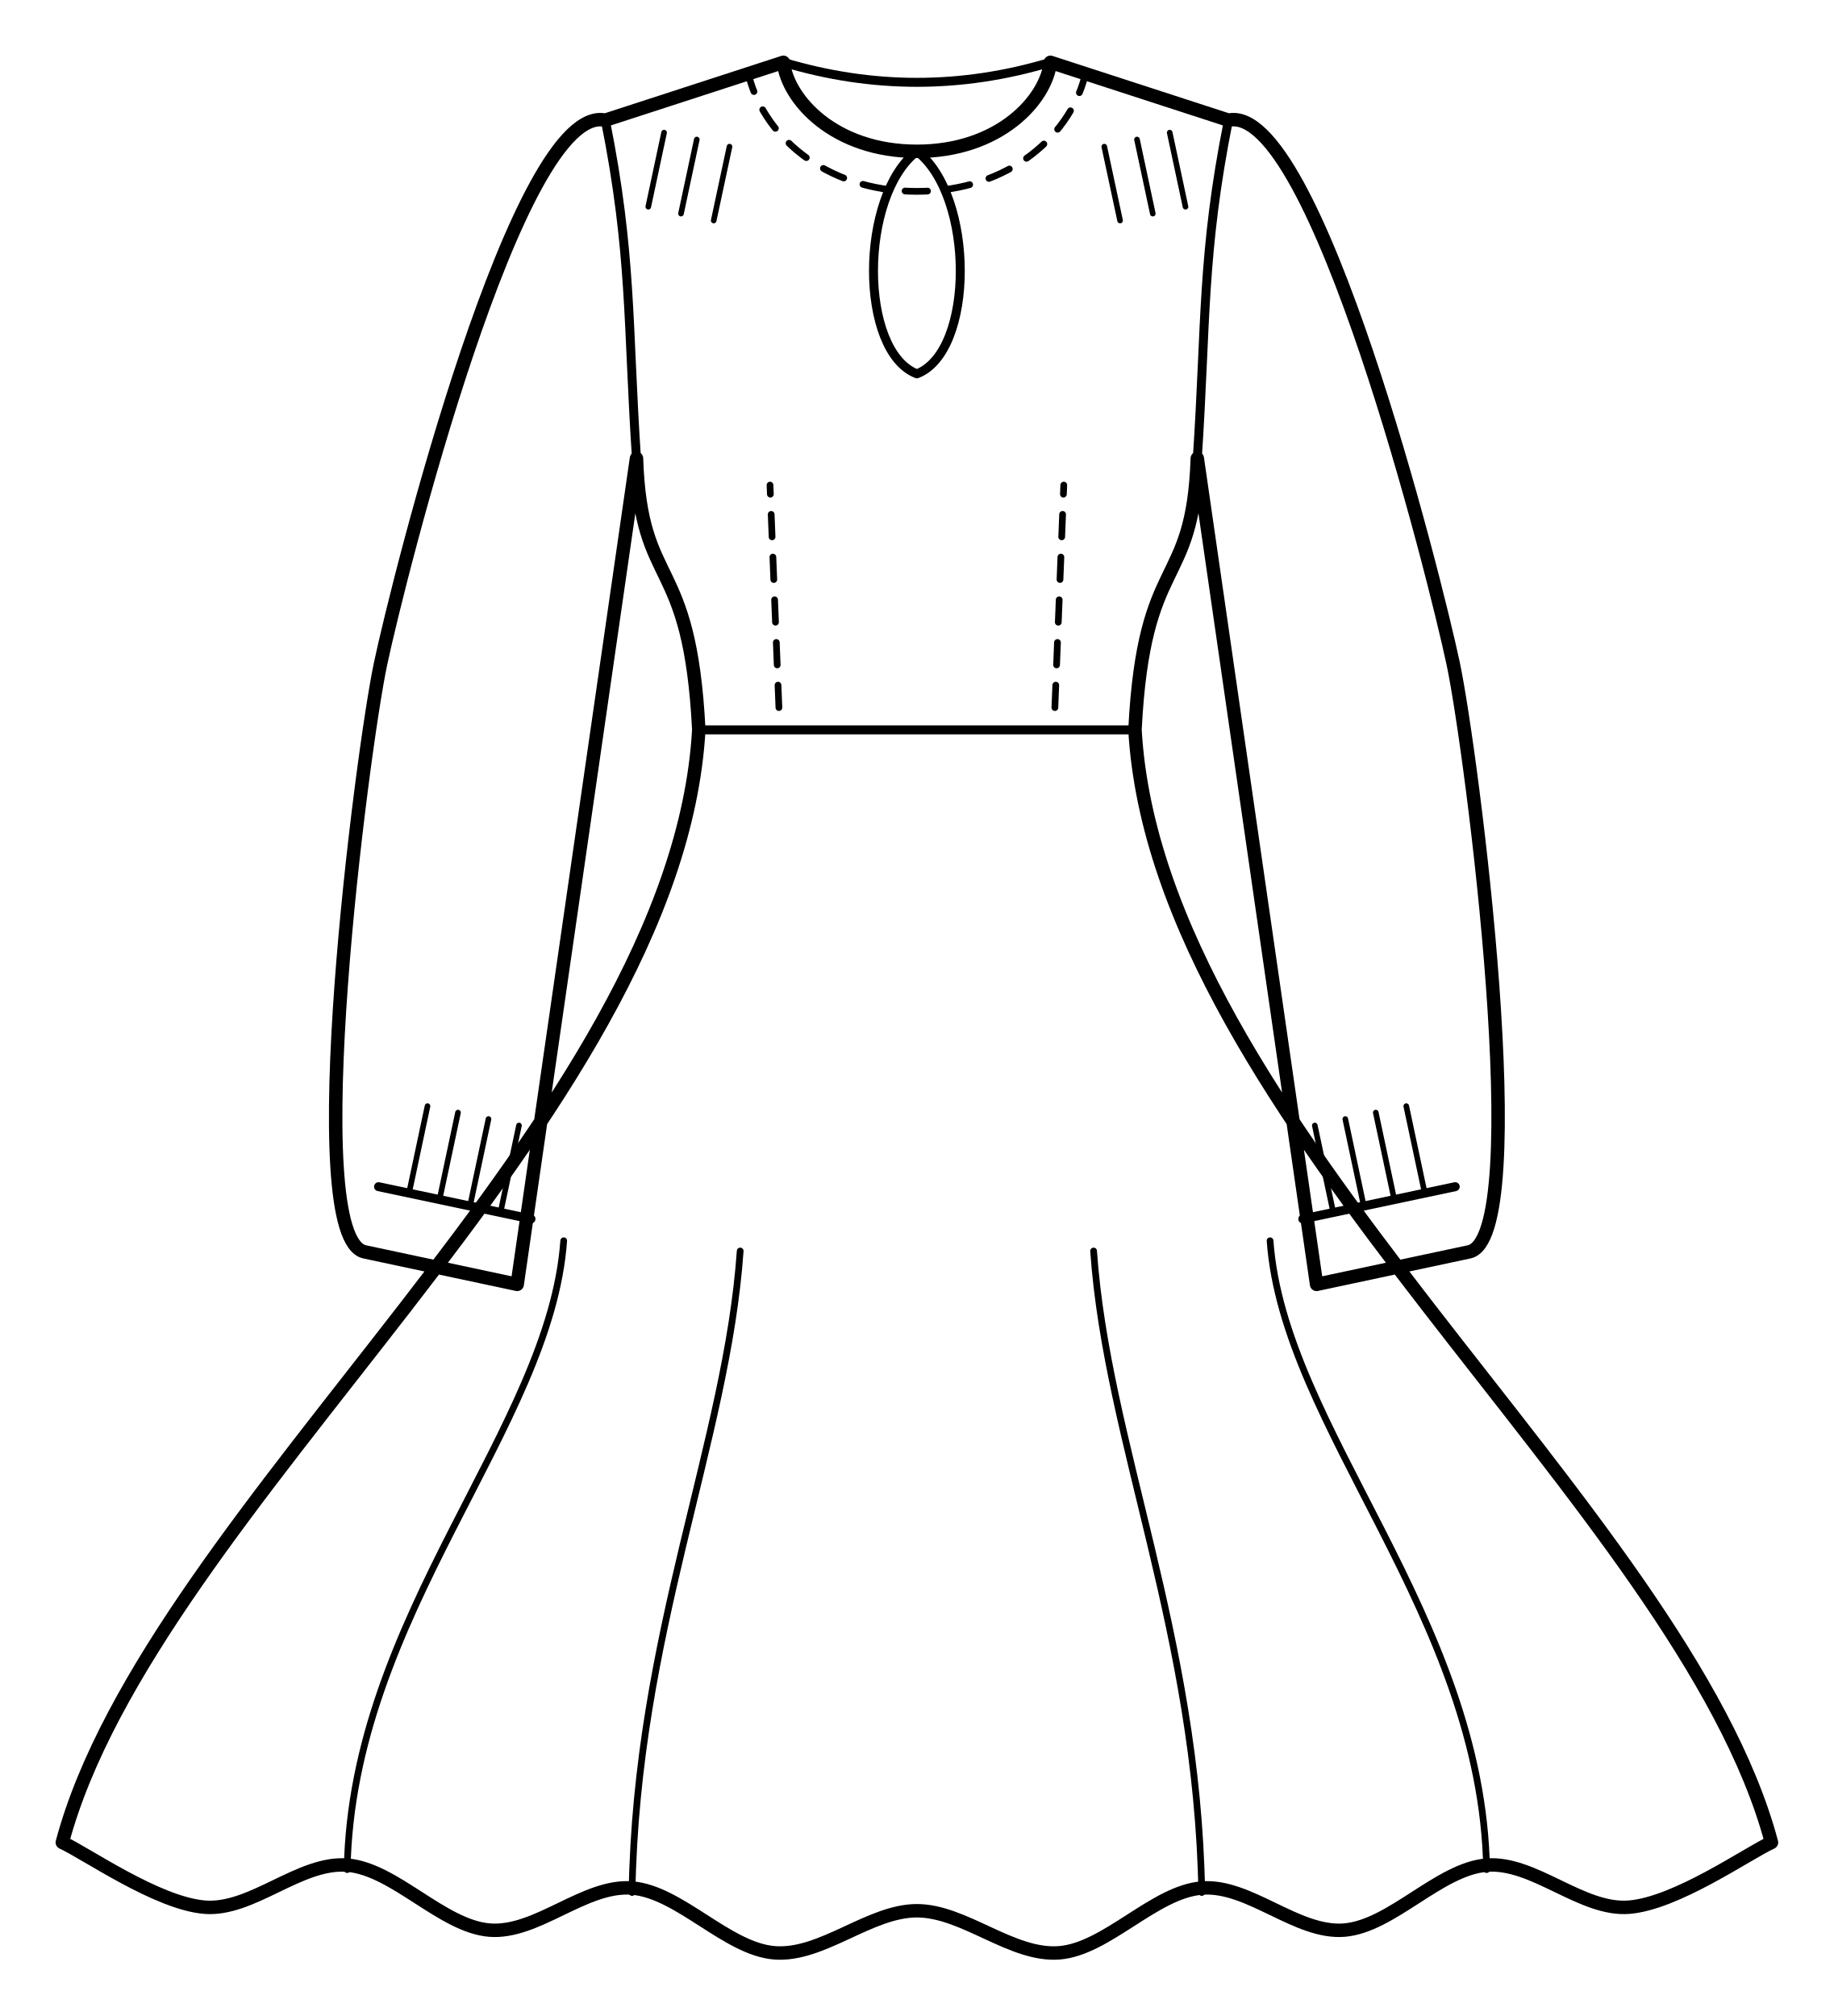
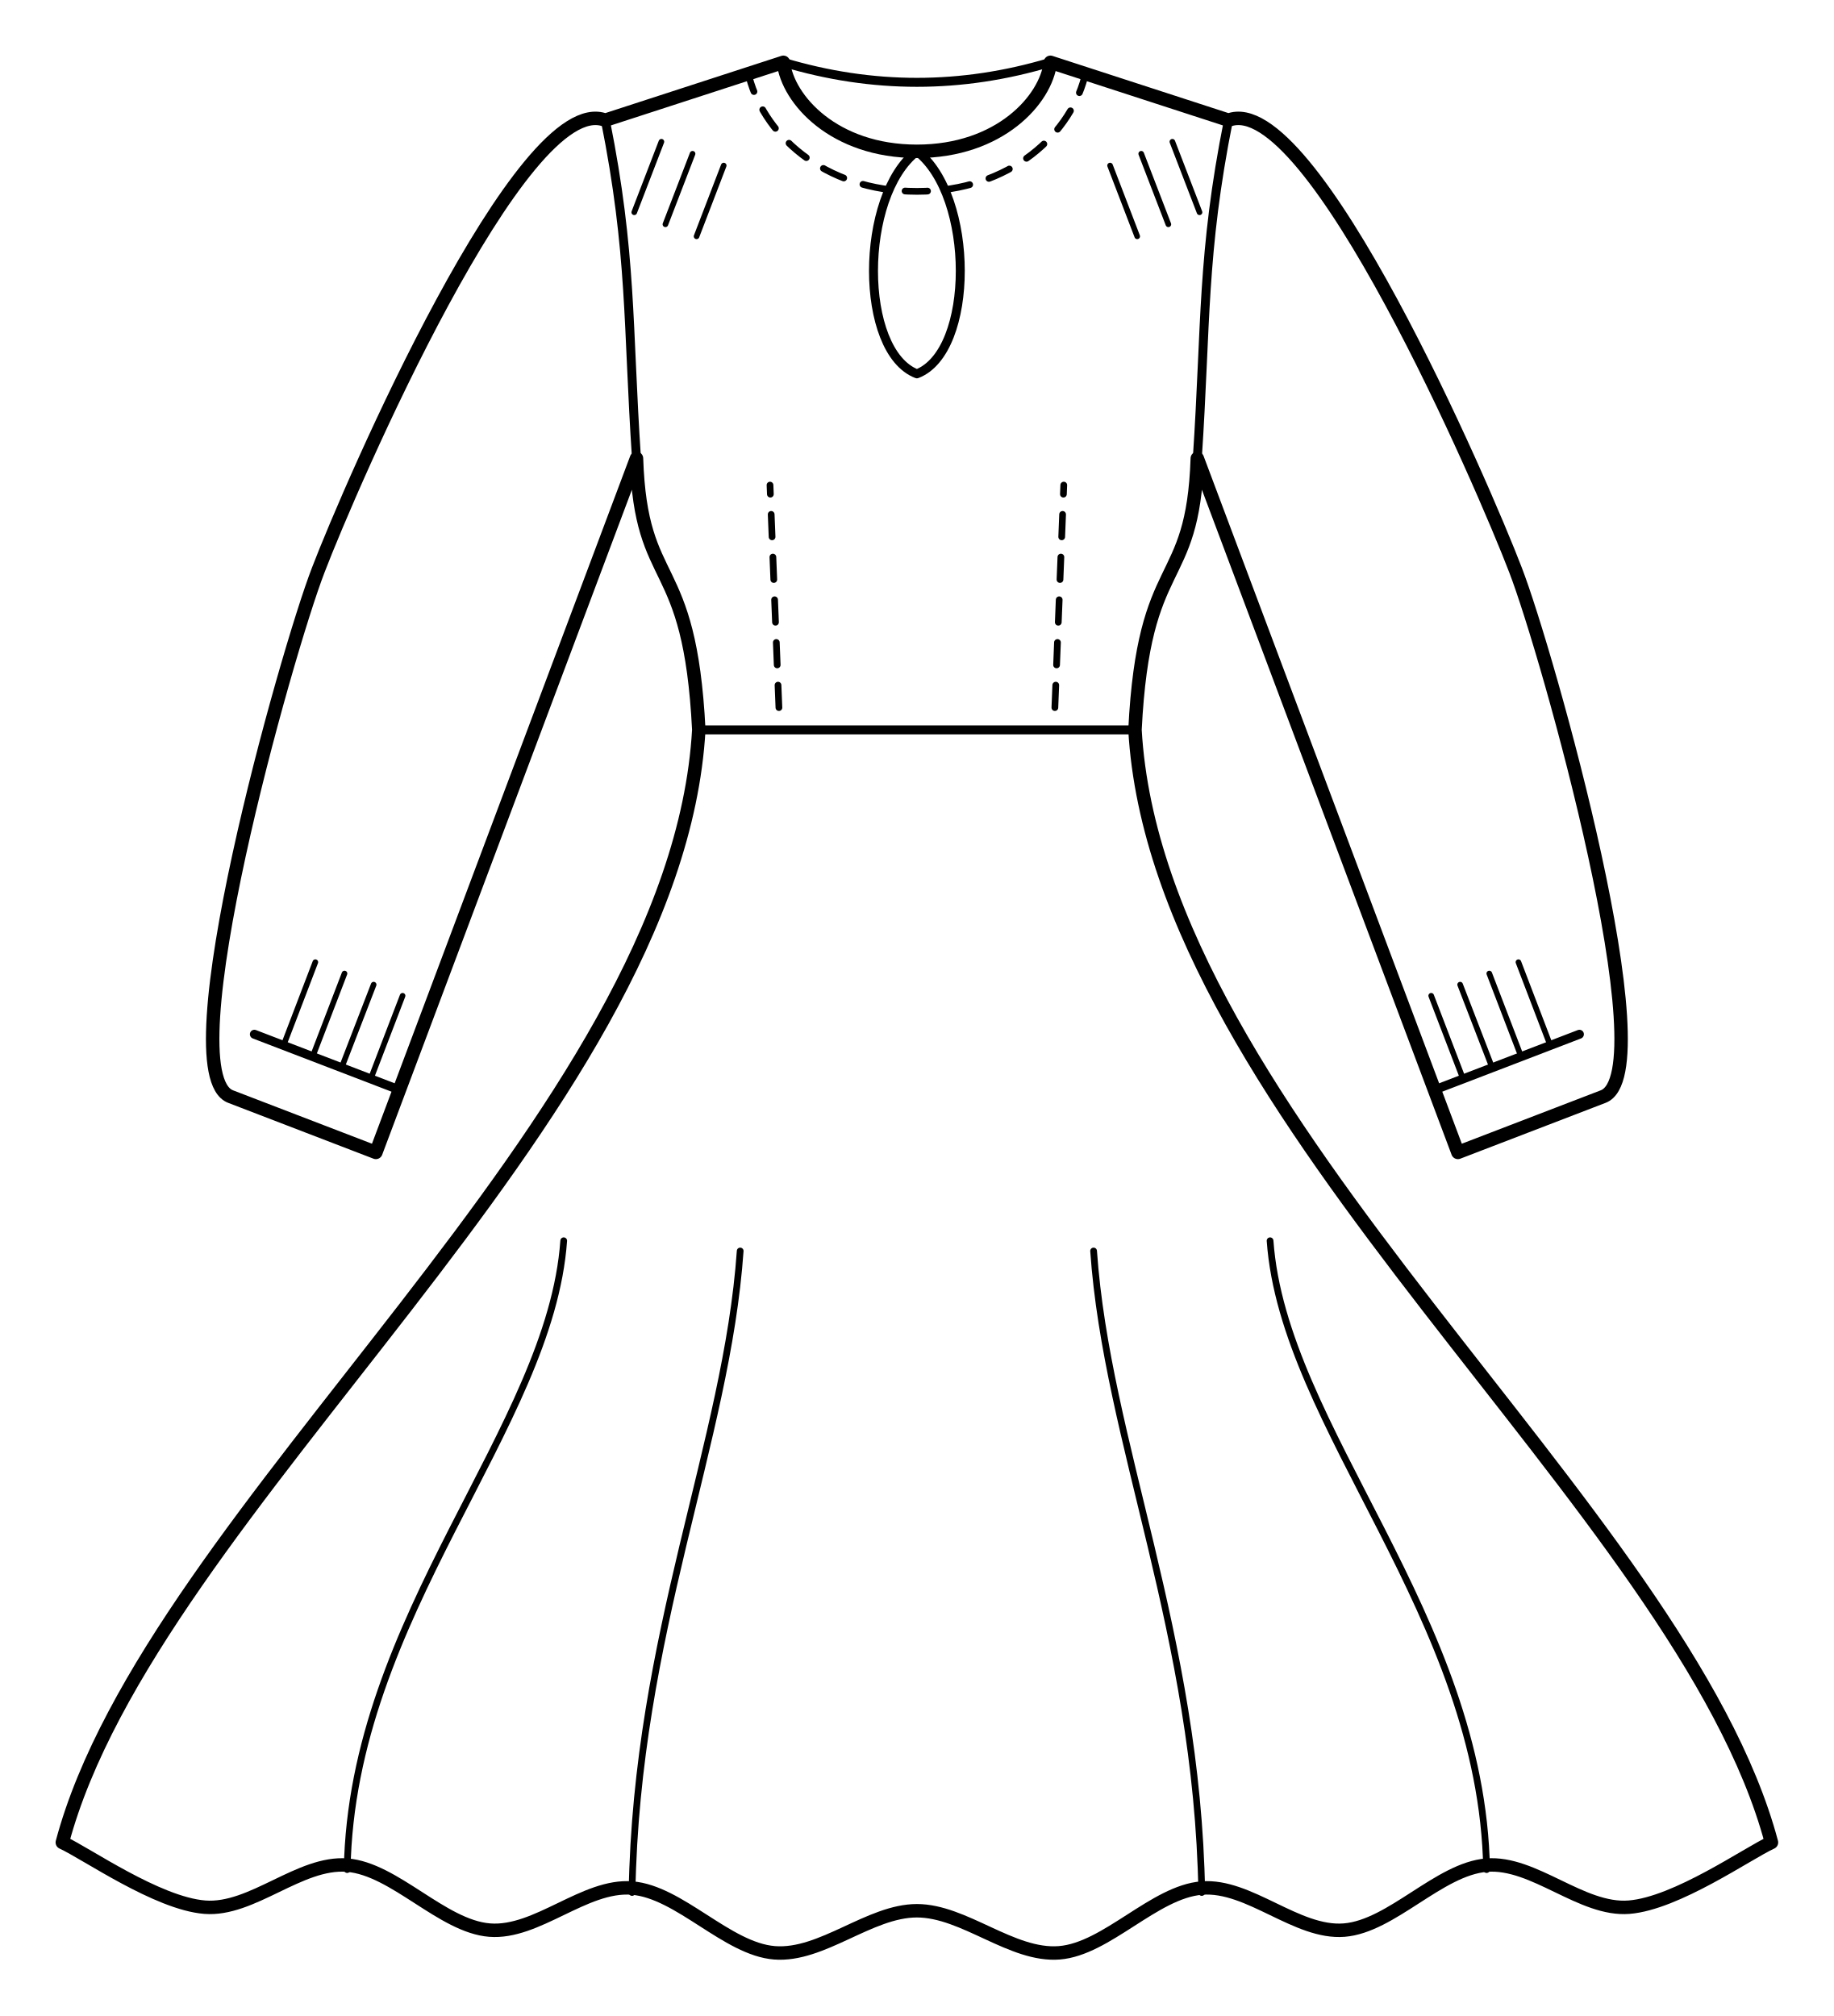
<svg xmlns="http://www.w3.org/2000/svg" viewBox="88 32 824 906" width="824" height="906">
-   <path d="M500 100 C537.2 100 558 76.8 560 60 L640 86 C679.1 77.7 732.7 291.2 741 330.3 C749.3 369.5 777.5 588.4 748.1 594.6 L679.6 609.2 C652.8 423.6 636.7 312.2 626 238 C624 298 602 280 598 360 C608 535 844 710 884 860 C873.3 864.9 841.3 887.4 820 889.1 C798.7 890.8 777.3 868.5 756 870.2 C734.7 871.9 713.3 897.7 692 899.4 C670.7 901.1 649.3 878.8 628 880.5 C606.7 882.2 585.3 907.9 564 909.6 C542.7 911.3 521.3 890.7 500 890.7 C478.7 890.7 457.3 911.3 436 909.6 C414.7 907.9 393.3 882.2 372 880.5 C350.7 878.8 329.3 901.1 308 899.4 C286.7 897.7 265.3 871.9 244 870.2 C222.7 868.5 201.3 890.8 180 889.1 C158.7 887.4 126.7 864.9 116 860 C156 710 392 535 402 360 C398 280 376 298 374 238 C363.3 312.2 347.2 423.6 320.4 609.2 L251.9 594.6 C222.5 588.4 250.7 369.5 259 330.3 C267.3 291.2 320.9 77.7 360 86 L440 60 C442 76.8 462.8 100 500 100 Z" fill="none" stroke="#000" stroke-width="6.04" stroke-linejoin="round" stroke-linecap="round" />
+   <path d="M500 100 C537.2 100 558 76.8 560 60 L640 86 C677.3 71.7 754.7 250.8 769 288.2 C783.4 325.5 836.4 514 808.4 524.8 L743.1 549.9 C684.5 393.9 649.4 300.4 626 238 C624 298 602 280 598 360 C608 535 844 710 884 860 C873.3 864.9 841.3 887.4 820 889.1 C798.7 890.8 777.3 868.5 756 870.2 C734.7 871.9 713.3 897.7 692 899.4 C670.7 901.1 649.3 878.8 628 880.5 C606.7 882.2 585.3 907.9 564 909.6 C542.7 911.3 521.3 890.7 500 890.7 C478.7 890.7 457.3 911.3 436 909.6 C414.7 907.9 393.3 882.2 372 880.5 C350.7 878.8 329.3 901.1 308 899.4 C286.7 897.7 265.3 871.9 244 870.2 C222.7 868.5 201.3 890.8 180 889.1 C158.7 887.4 126.7 864.9 116 860 C156 710 392 535 402 360 C398 280 376 298 374 238 C350.6 300.4 315.5 393.9 256.9 549.9 L191.6 524.8 C163.6 514 216.6 325.5 231 288.2 C245.3 250.8 322.7 71.7 360 86 L440 60 C442 76.8 462.8 100 500 100 Z" fill="none" stroke="#000" stroke-width="6.04" stroke-linejoin="round" stroke-linecap="round" />
  <path d="M640 86 C628 146 630 178 626 238 M360 86 C372 146 370 178 374 238" fill="none" stroke="#000" stroke-width="4.03" stroke-linejoin="round" stroke-linecap="round" />
-   <path d="M741.9 565.3 L673.4 579.8 M258.1 565.3 L326.6 579.8" fill="none" stroke="#000" stroke-width="4.03" stroke-linejoin="round" stroke-linecap="round" />
-   <path d="M728.2 568.2 L719.9 529.1 M271.8 568.2 L280.1 529.1" fill="none" stroke="#000" stroke-width="2.52" stroke-linejoin="round" stroke-linecap="round" />
-   <path d="M714.5 571.1 L706.2 532 M285.5 571.1 L293.8 532" fill="none" stroke="#000" stroke-width="2.52" stroke-linejoin="round" stroke-linecap="round" />
-   <path d="M700.8 574 L692.5 534.9 M299.2 574 L307.5 534.9" fill="none" stroke="#000" stroke-width="2.52" stroke-linejoin="round" stroke-linecap="round" />
-   <path d="M687.1 576.9 L678.8 537.8 M312.9 576.9 L321.2 537.8" fill="none" stroke="#000" stroke-width="2.52" stroke-linejoin="round" stroke-linecap="round" />
-   <path d="M613.6 91.6 L620.7 124.9 M386.4 91.6 L379.3 124.9" fill="none" stroke="#000" stroke-width="2.52" stroke-linejoin="round" stroke-linecap="round" />
-   <path d="M598.9 94.7 L606 128 M401.1 94.7 L394 128" fill="none" stroke="#000" stroke-width="2.52" stroke-linejoin="round" stroke-linecap="round" />
-   <path d="M584.2 97.9 L591.3 131.1 M415.8 97.9 L408.7 131.1" fill="none" stroke="#000" stroke-width="2.52" stroke-linejoin="round" stroke-linecap="round" />
+   <path d="M797.7 496.8 L732.3 521.9 M202.3 496.8 L267.7 521.9" fill="none" stroke="#000" stroke-width="4.03" stroke-linejoin="round" stroke-linecap="round" />
+   <path d="M784.6 501.8 L770.3 464.4 M215.4 501.8 L229.7 464.4" fill="none" stroke="#000" stroke-width="2.52" stroke-linejoin="round" stroke-linecap="round" />
+   <path d="M771.5 506.8 L757.2 469.5 M228.5 506.8 L242.8 469.5" fill="none" stroke="#000" stroke-width="2.52" stroke-linejoin="round" stroke-linecap="round" />
+   <path d="M758.5 511.8 L744.1 474.5 M241.5 511.8 L255.9 474.5" fill="none" stroke="#000" stroke-width="2.52" stroke-linejoin="round" stroke-linecap="round" />
+   <path d="M745.4 516.8 L731.1 479.5 M254.6 516.8 L268.9 479.5" fill="none" stroke="#000" stroke-width="2.52" stroke-linejoin="round" stroke-linecap="round" />
+   <path d="M614.8 95.7 L627 127.4 M385.2 95.7 L373 127.4" fill="none" stroke="#000" stroke-width="2.52" stroke-linejoin="round" stroke-linecap="round" />
+   <path d="M600.8 101.1 L613 132.8 M399.2 101.1 L387 132.8" fill="none" stroke="#000" stroke-width="2.52" stroke-linejoin="round" stroke-linecap="round" />
+   <path d="M586.8 106.4 L599 138.2 M413.2 106.4 L401 138.2" fill="none" stroke="#000" stroke-width="2.52" stroke-linejoin="round" stroke-linecap="round" />
  <path d="M402 360 L598 360" fill="none" stroke="#000" stroke-width="4.03" stroke-linejoin="round" stroke-linecap="round" />
  <path d="M440 60 Q500 78 560 60" fill="none" stroke="#000" stroke-width="4.03" stroke-linejoin="round" stroke-linecap="round" />
  <path d="M576 64 C570 92 542 118 500 118 C458 118 430 92 424 64" fill="none" stroke="#000" stroke-width="3.02" stroke-linejoin="round" stroke-linecap="round" stroke-dasharray="10.1 9.1" />
  <path d="M500 100 C526 120 526 190 500 200 C474 190 474 120 500 100" fill="none" stroke="#000" stroke-width="4.03" stroke-linejoin="round" stroke-linecap="round" />
  <path d="M438 350 L434 250 M562 350 L566 250" fill="none" stroke="#000" stroke-width="3.02" stroke-linejoin="round" stroke-linecap="round" stroke-dasharray="10.1 9.1" />
  <path d="M756 872.2 C754 758 664.7 673.8 658.7 589.6 M244 872.2 C246 758 335.3 673.8 341.3 589.6" fill="none" stroke="#000" stroke-width="3.02" stroke-linejoin="round" stroke-linecap="round" />
  <path d="M628 882.5 C626 766 585.4 680.1 579.4 594.2 M372 882.5 C374 766 414.6 680.1 420.6 594.2" fill="none" stroke="#000" stroke-width="3.02" stroke-linejoin="round" stroke-linecap="round" />
</svg>
